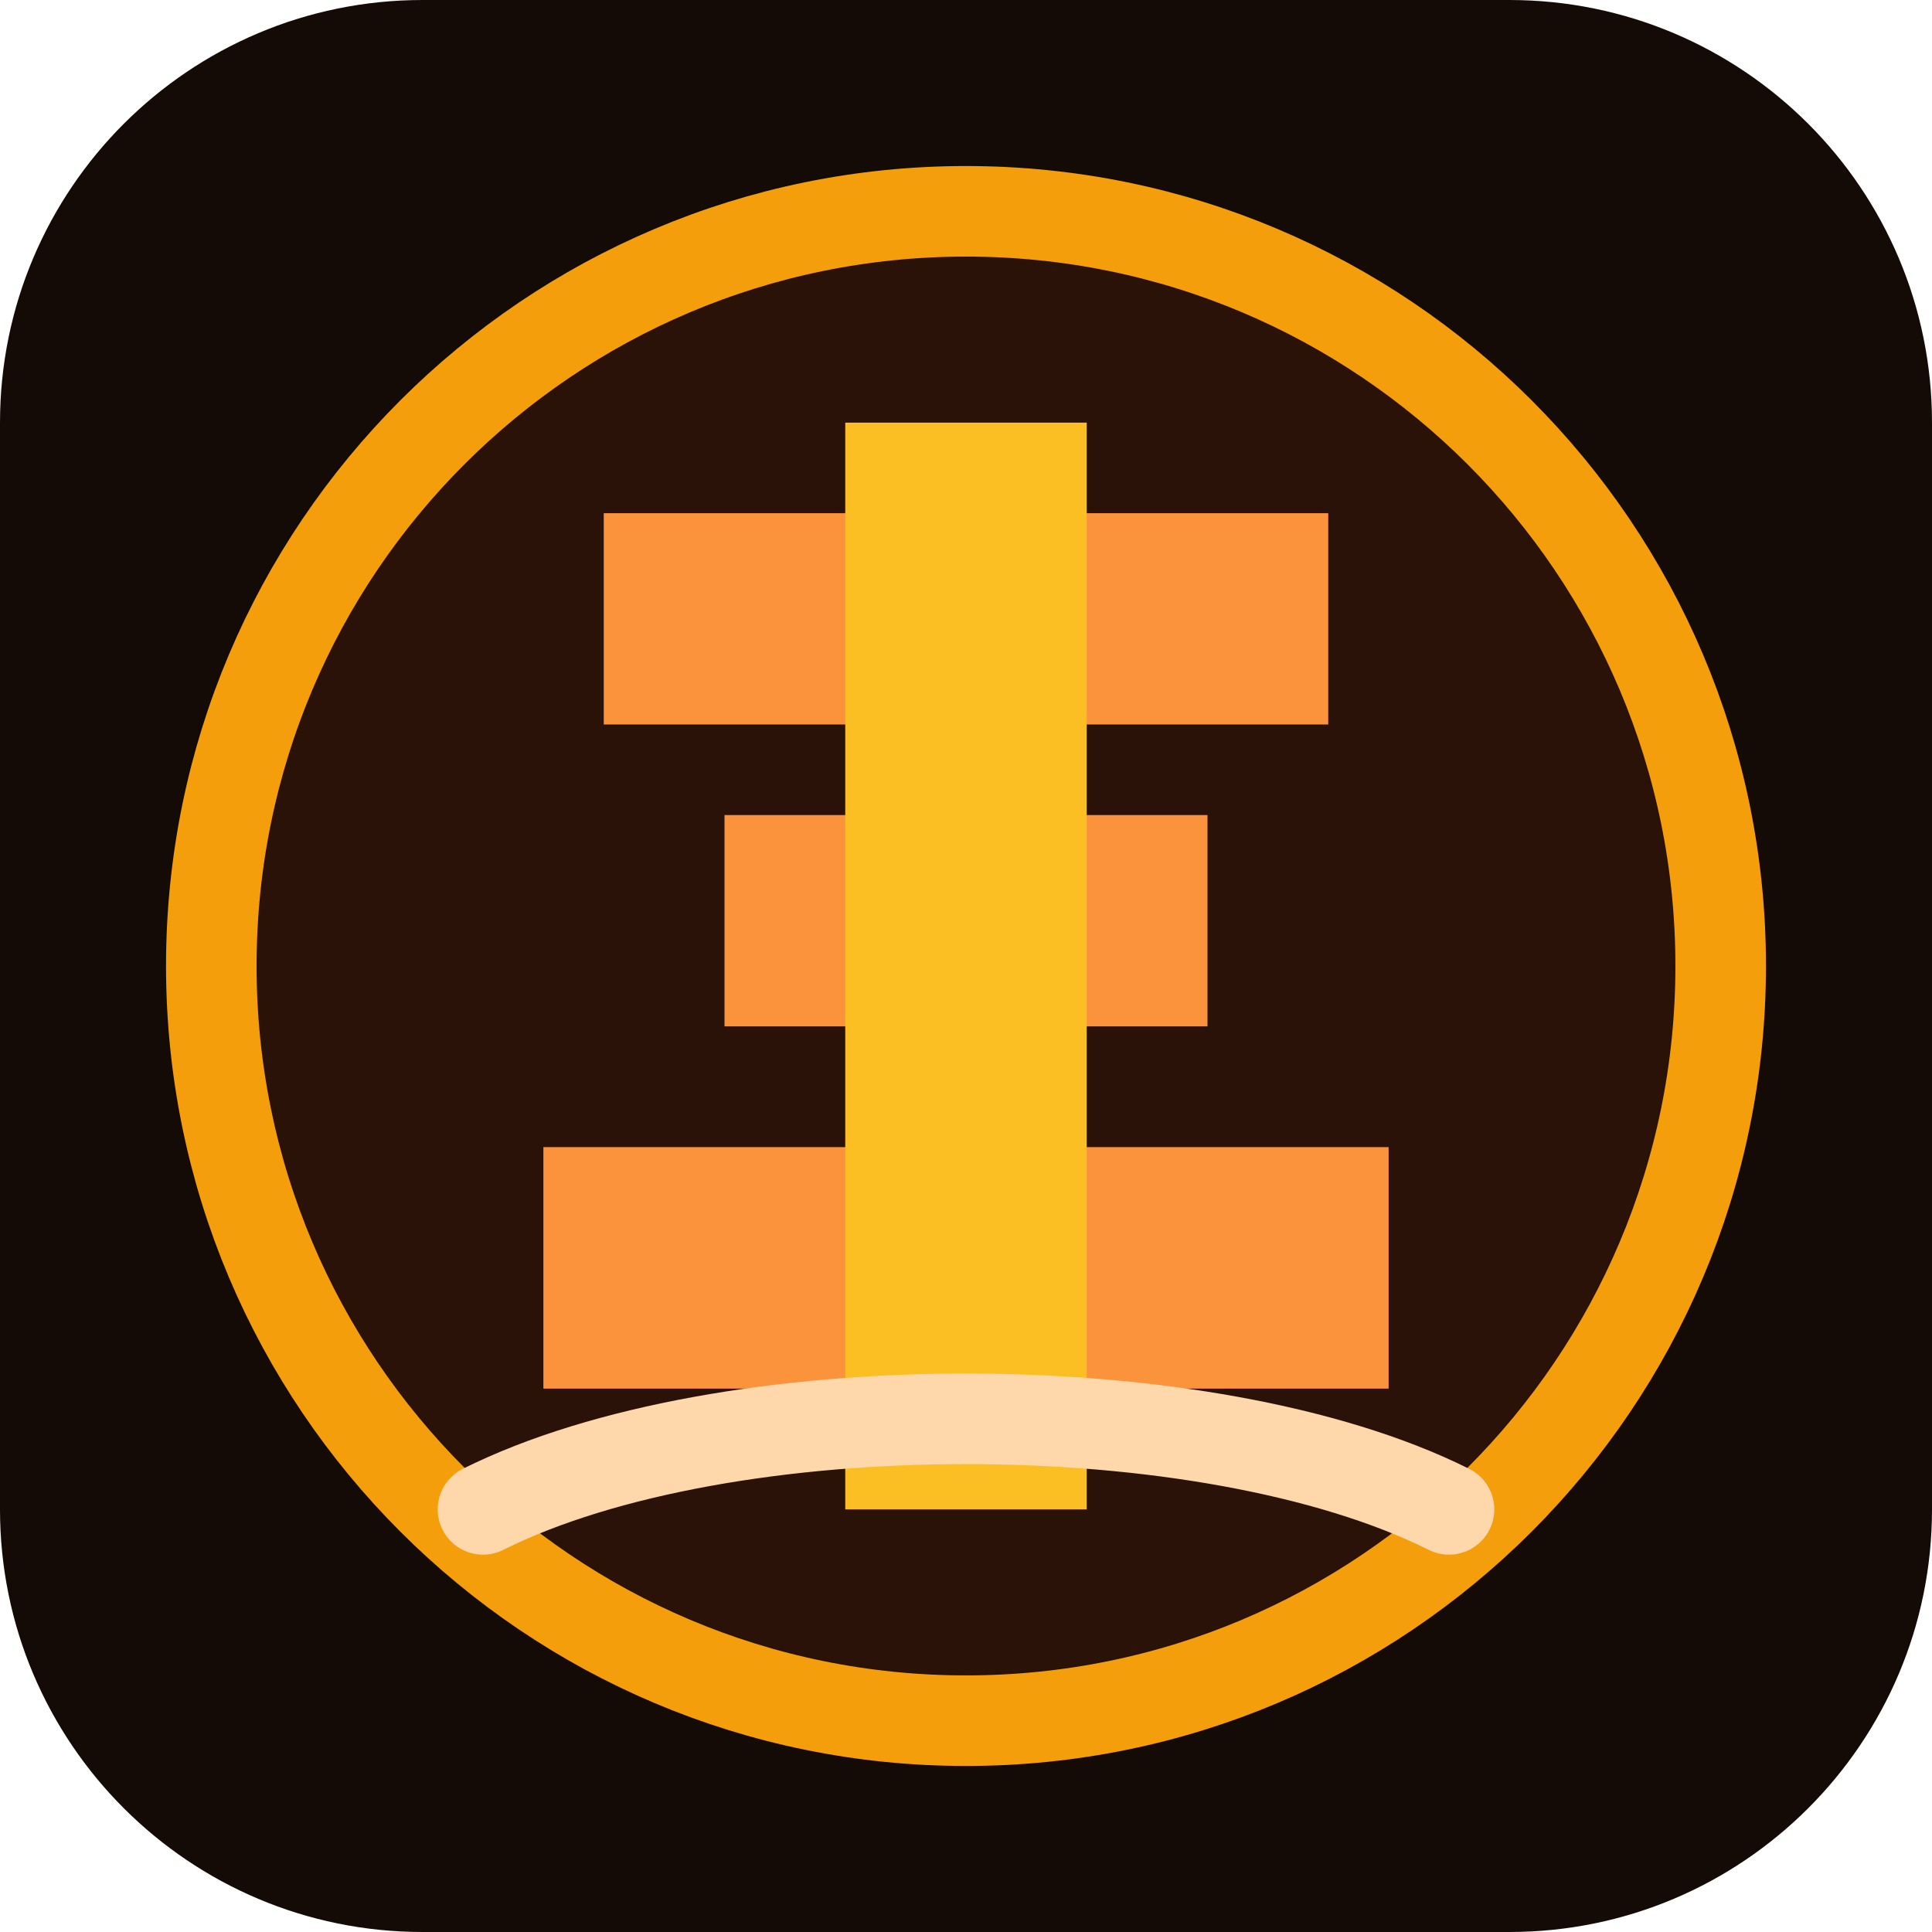
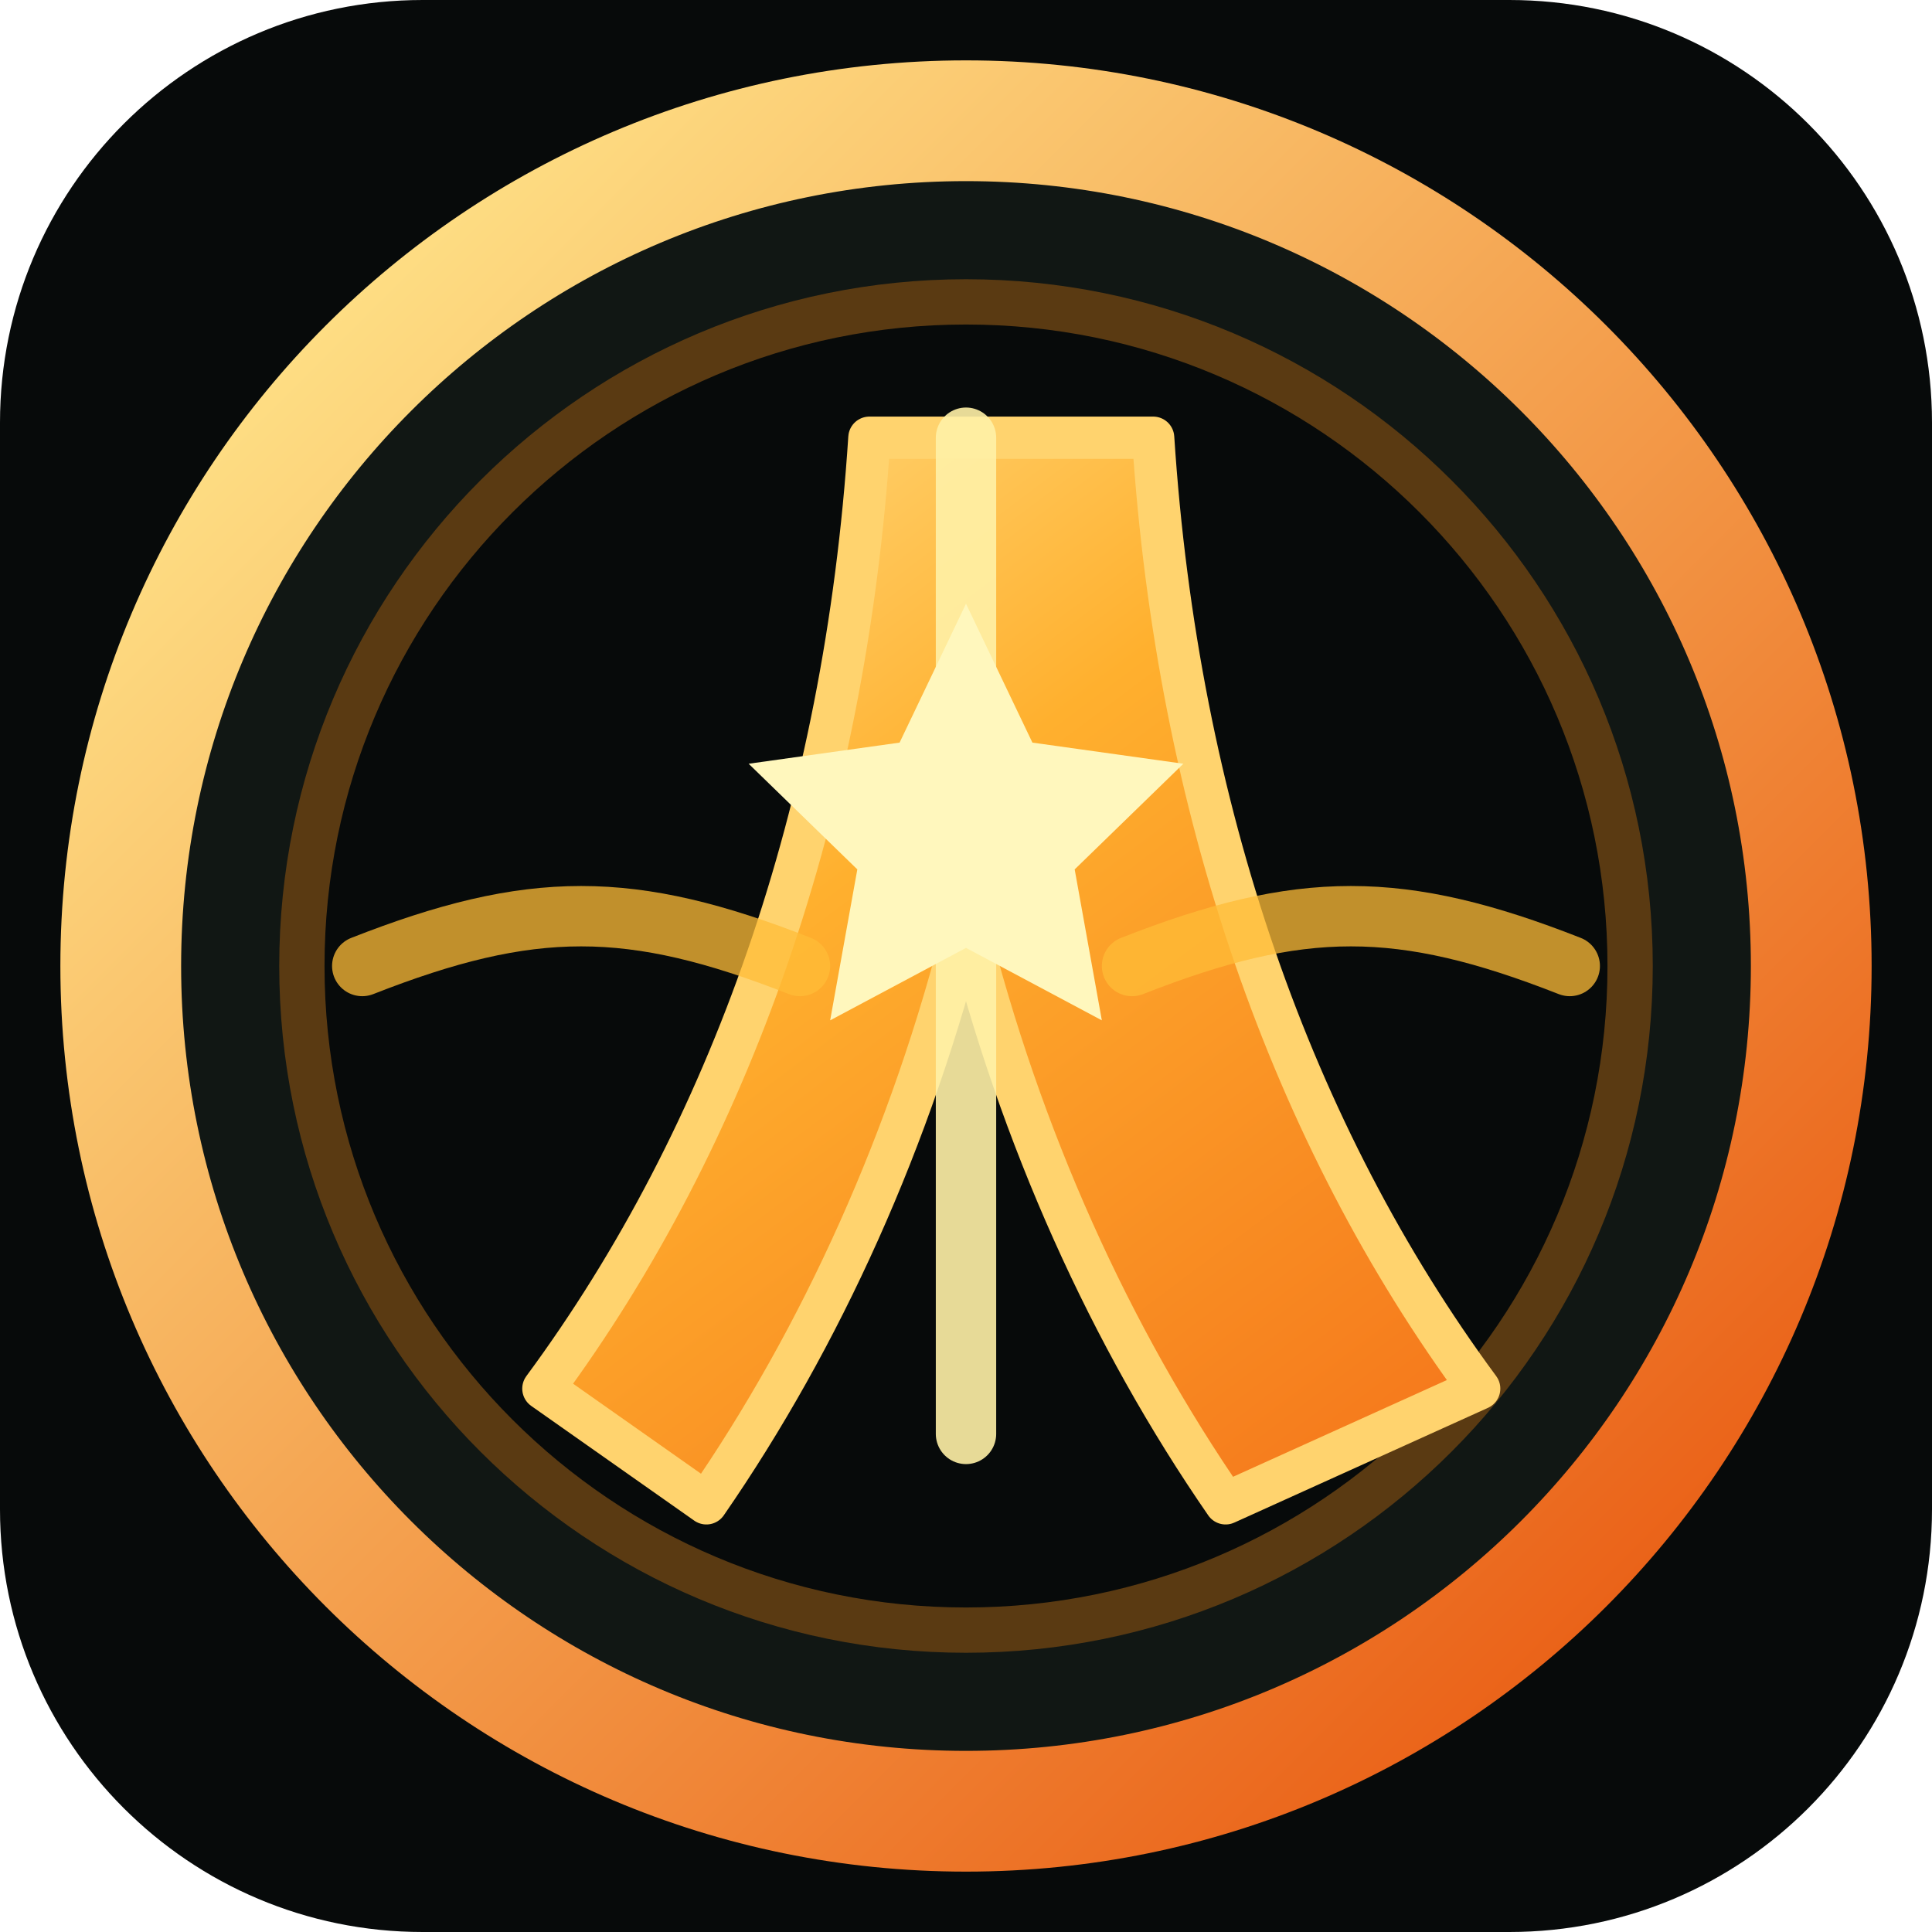
<svg xmlns="http://www.w3.org/2000/svg" viewBox="0 0 64 64">
-   <rect width="64" height="64" rx="14" fill="#140b07" />
-   <circle cx="32" cy="32" r="25" fill="#2a1208" stroke="#f59e0b" stroke-width="3" />
-   <path d="M20 17h24v7H20zM24 27h16v7H24zM18 38h28v8H18z" fill="#fb923c" />
-   <path d="M28 14h8v36h-8z" fill="#fbbf24" />
-   <path d="M16 50c8-4 24-4 32 0" fill="none" stroke="#fed7aa" stroke-width="3" stroke-linecap="round" />
+   <defs>
+     <linearGradient id="gold" x1="14" y1="8" x2="50" y2="56" gradientUnits="userSpaceOnUse">
+       <stop offset="0" stop-color="#fff0a8" />
+       <stop offset="0.42" stop-color="#ffb02e" />
+       <stop offset="1" stop-color="#f26716" />
+     </linearGradient>
+     <linearGradient id="rim" x1="8" y1="8" x2="56" y2="56" gradientUnits="userSpaceOnUse">
+       <stop offset="0" stop-color="#ffe58a" />
+       <stop offset="1" stop-color="#e95b12" />
+     </linearGradient>
+   </defs>
+   <rect width="64" height="64" rx="14" fill="#070a0a" />
+   <circle cx="32" cy="32" r="28" fill="#111714" stroke="url(#rim)" stroke-width="4" />
+   <circle cx="32" cy="32" r="22" fill="#070a0a" stroke="#5a3a12" stroke-width="1.5" />
+   <path d="M18 46c6.2-8.4 10-19.2 10.8-31.5h9.4C39 26.8 42.8 37.6 49 46l-8.4 3.8c-3.8-5.5-6.8-12.1-8.6-19.3-1.8 7.2-4.8 13.8-8.6 19.3L18 46Z" fill="url(#gold)" stroke="#ffd36e" stroke-width="1.4" stroke-linejoin="round" />
+   <path d="M32 14.5v33" stroke="#fff1a6" stroke-width="2" stroke-linecap="round" opacity=".9" />
+   <path d="M32 20l2.2 4.6 5 .7-3.6 3.5.9 5-4.5-2.4-4.5 2.4.9-5-3.6-3.5 5-.7L32 20Z" fill="#fff7bd" />
+   <path d="M12 32c5.6-2.2 8.9-2.2 14.5 0M37.5 32c5.6-2.2 8.9-2.2 14.5 0" fill="none" stroke="#ffbc37" stroke-width="2" stroke-linecap="round" opacity=".75" />
</svg>
